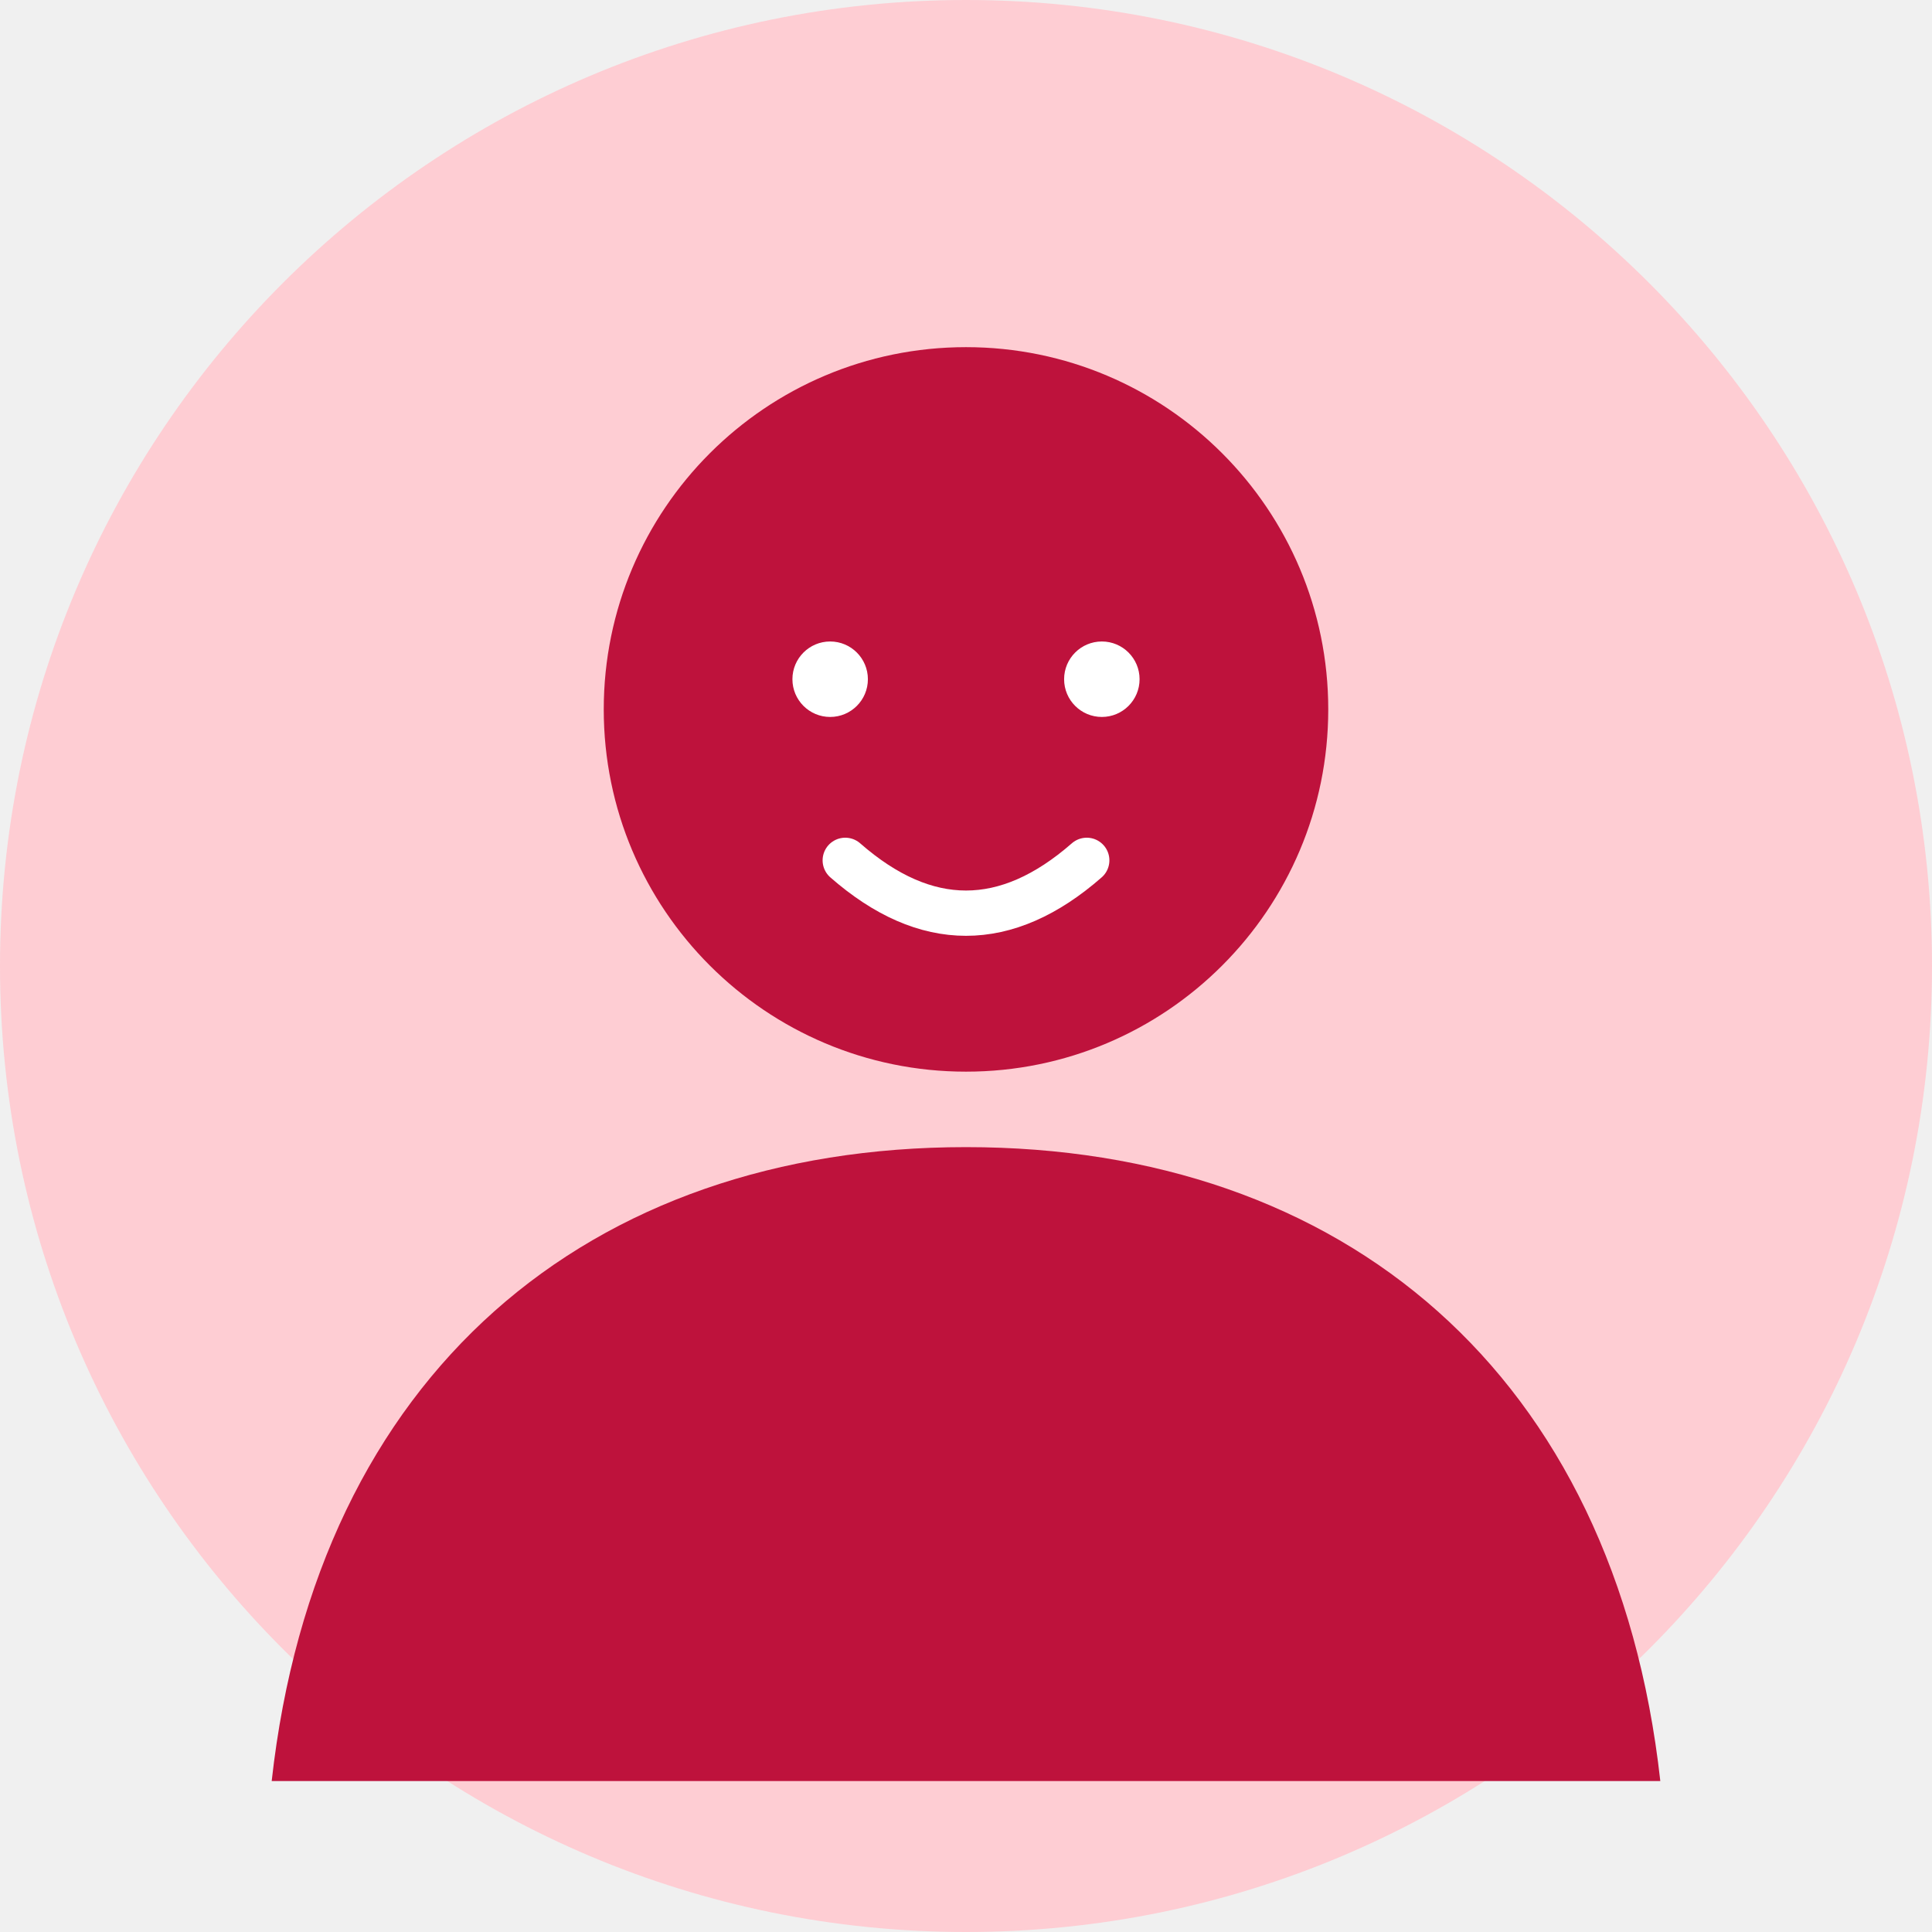
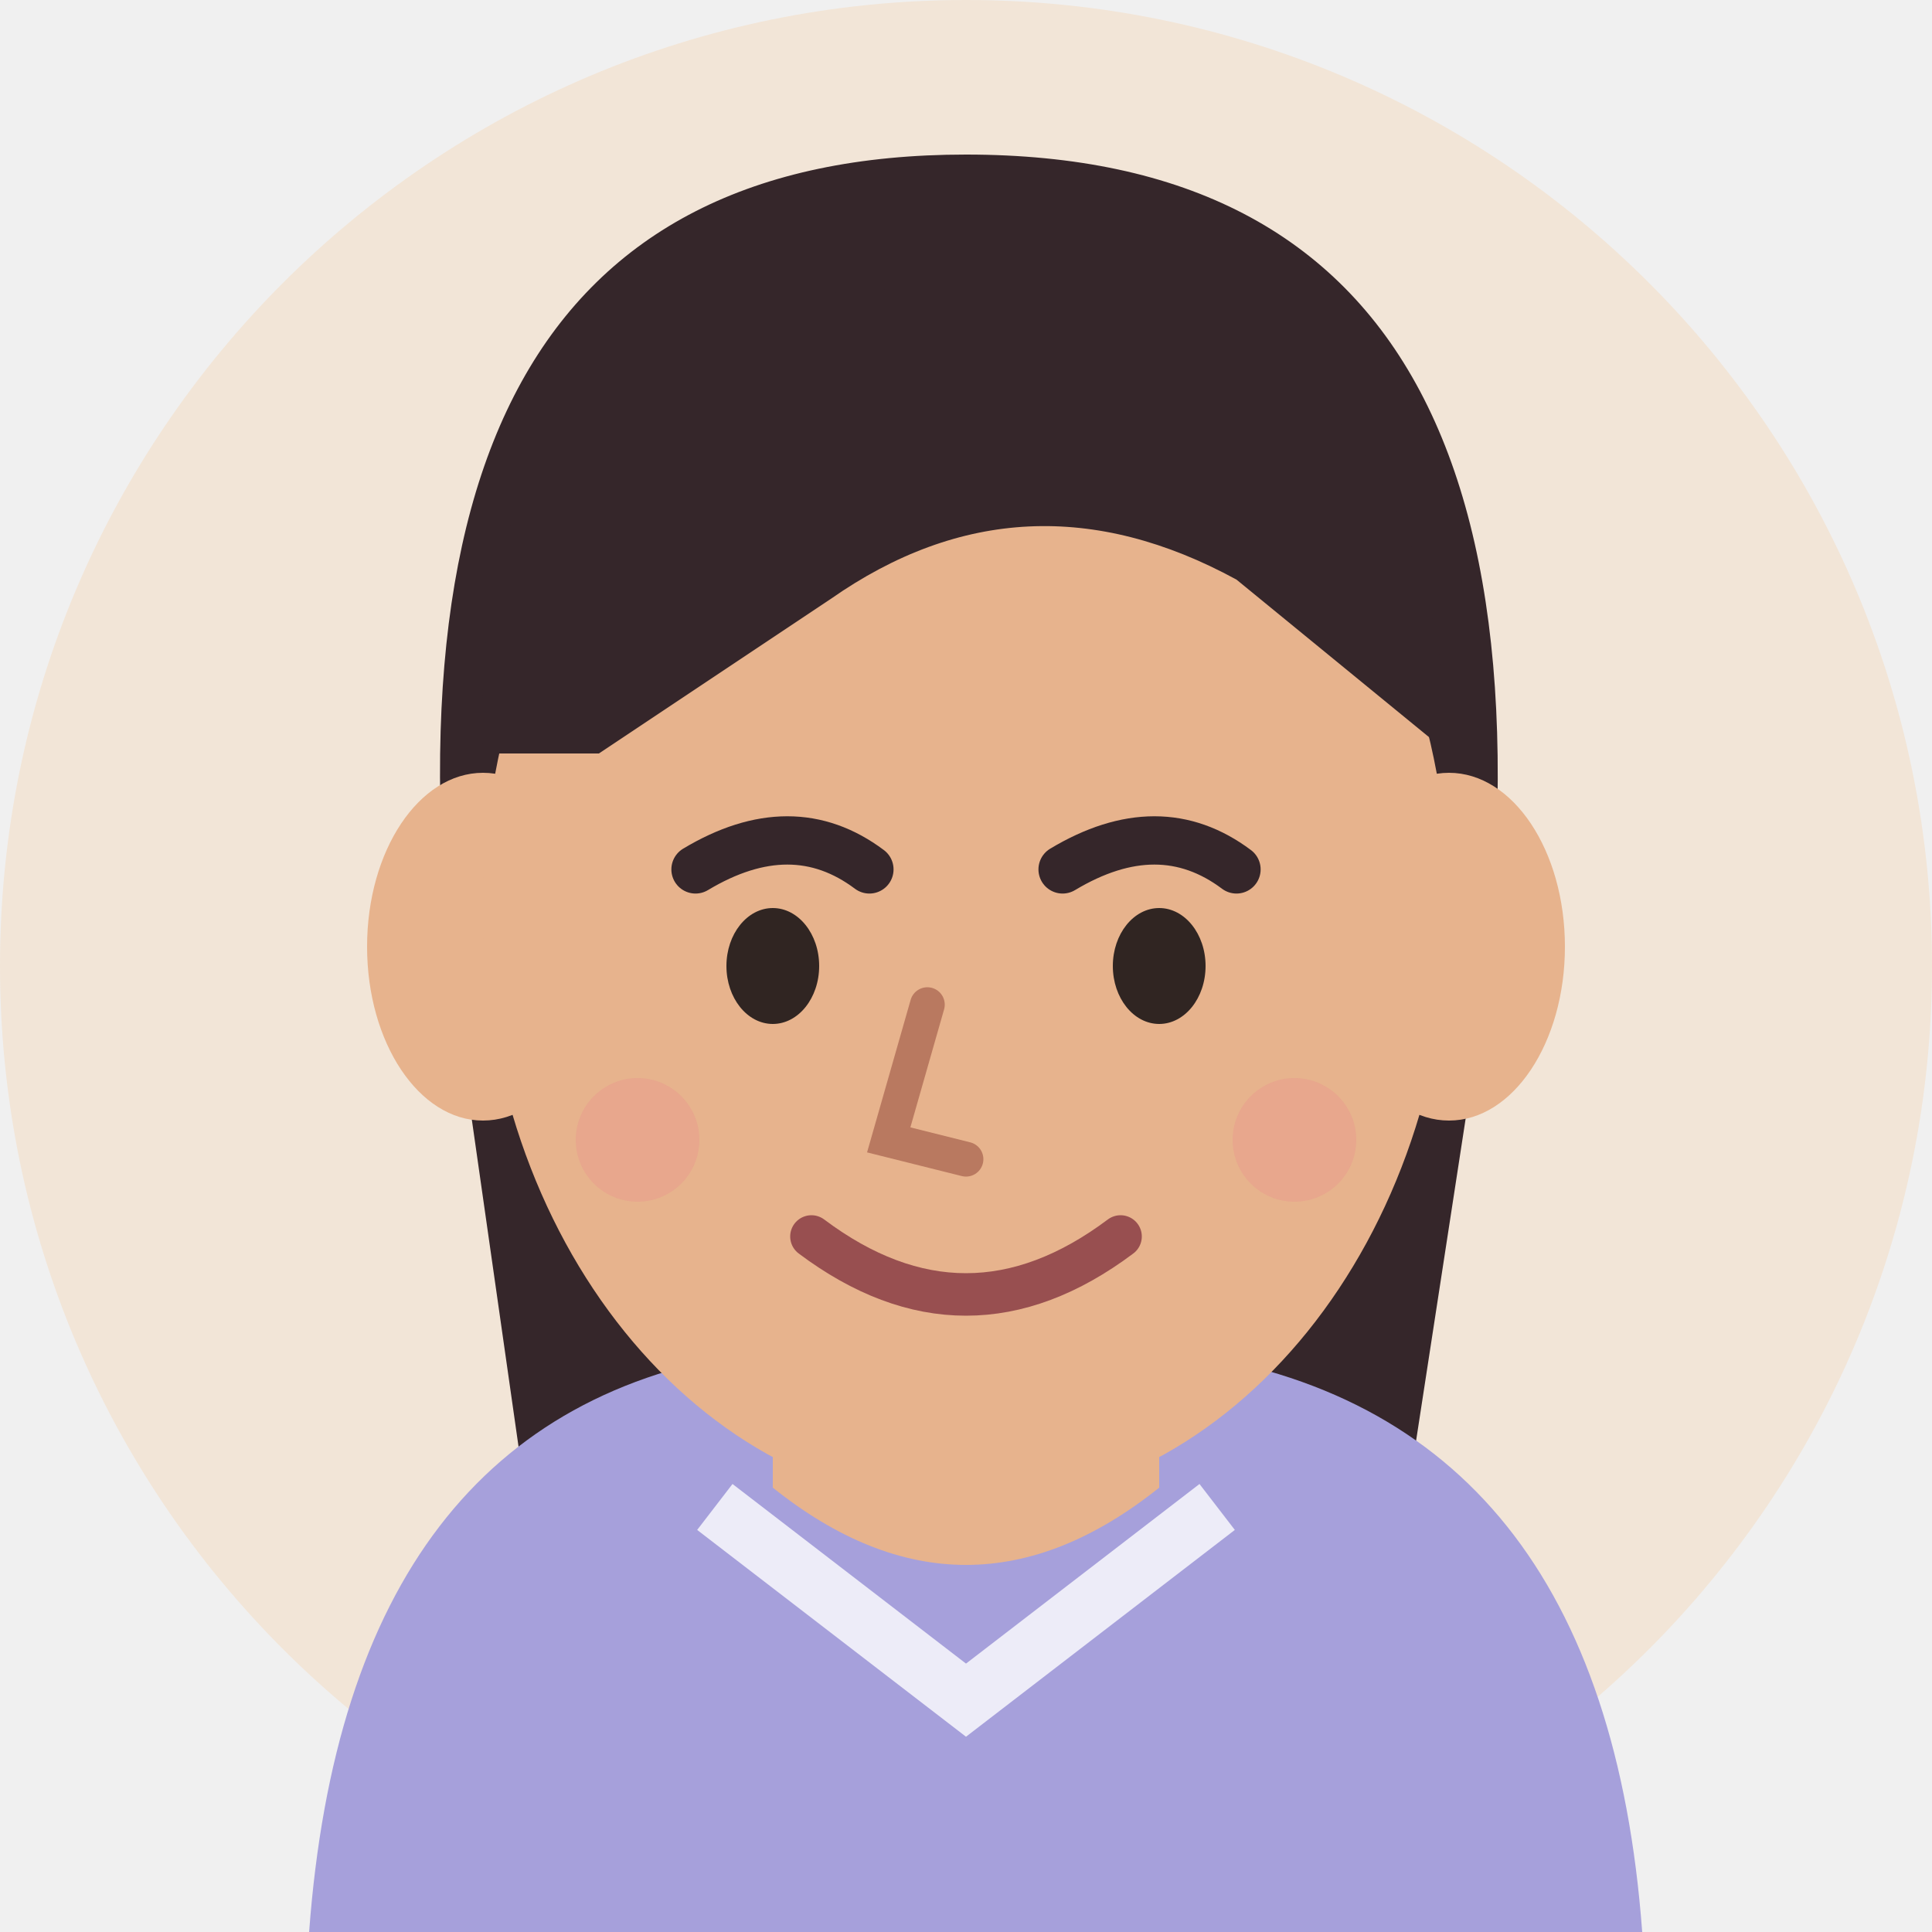
- <svg xmlns="http://www.w3.org/2000/svg" viewBox="0 0 128 128">
-   <rect width="128" height="128" rx="64" fill="#fecdd3" />
-   <circle cx="64" cy="47" r="24" fill="#be123c" />
-   <path d="M18 118c3-27 21-42 46-42s43 15 46 42" fill="#be123c" />
-   <circle cx="55" cy="45" r="2.5" fill="white" />
-   <circle cx="73" cy="45" r="2.5" fill="white" />
-   <path d="M56 57q8 7 16 0" fill="none" stroke="white" stroke-width="3" stroke-linecap="round" />
+ <svg xmlns="http://www.w3.org/2000/svg" viewBox="0 0 100 100">
+   <rect width="100" height="100" rx="50" fill="#F2E5D7" />
+   <path d="M24 55 Q17 8 50 8 Q84 8 76 57 L72 83 L28 83 Z" fill="#35262A" />
+   <path d="M16 100 Q18 73 39 70 L61 70 Q83 73 85 100Z" fill="#A6A0DB" />
+   <path d="M40 65 L40 77 Q50 85 60 77 L60 65Z" fill="#E7B38D" />
+   <ellipse cx="25" cy="49" rx="6" ry="9" fill="#E7B38D" />
+   <ellipse cx="75" cy="49" rx="6" ry="9" fill="#E7B38D" />
+   <ellipse cx="50" cy="47" rx="25" ry="31" fill="#E7B38D" />
+   <path d="M25 39 Q24 14 49 15 Q74 14 75 39 L64 30 Q53 24 43 31 L31 39 Z" fill="#35262A" />
+   <path d="M36 45 Q41 42 45 45" fill="none" stroke="#35262A" stroke-width="2.5" stroke-linecap="round" />
+   <path d="M55 45 Q60 42 64 45" fill="none" stroke="#35262A" stroke-width="2.5" stroke-linecap="round" />
+   <ellipse cx="40" cy="50" rx="2.4" ry="3" fill="#302522" />
+   <ellipse cx="60" cy="50" rx="2.4" ry="3" fill="#302522" />
+   <path d="M48 52 L46 59 L50 60" fill="none" stroke="#B97960" stroke-width="1.8" stroke-linecap="round" />
+   <path d="M42 64 Q50 70 58 64" fill="none" stroke="#984F50" stroke-width="2.2" stroke-linecap="round" />
+   <circle cx="33" cy="59" r="3.2" fill="#E9958C" opacity=".42" />
+   <circle cx="67" cy="59" r="3.2" fill="#E9958C" opacity=".42" />
+   <path d="M37 78 L50 88 L63 78" fill="none" stroke="#FFFFFF" stroke-width="3" opacity=".8" />
</svg>
